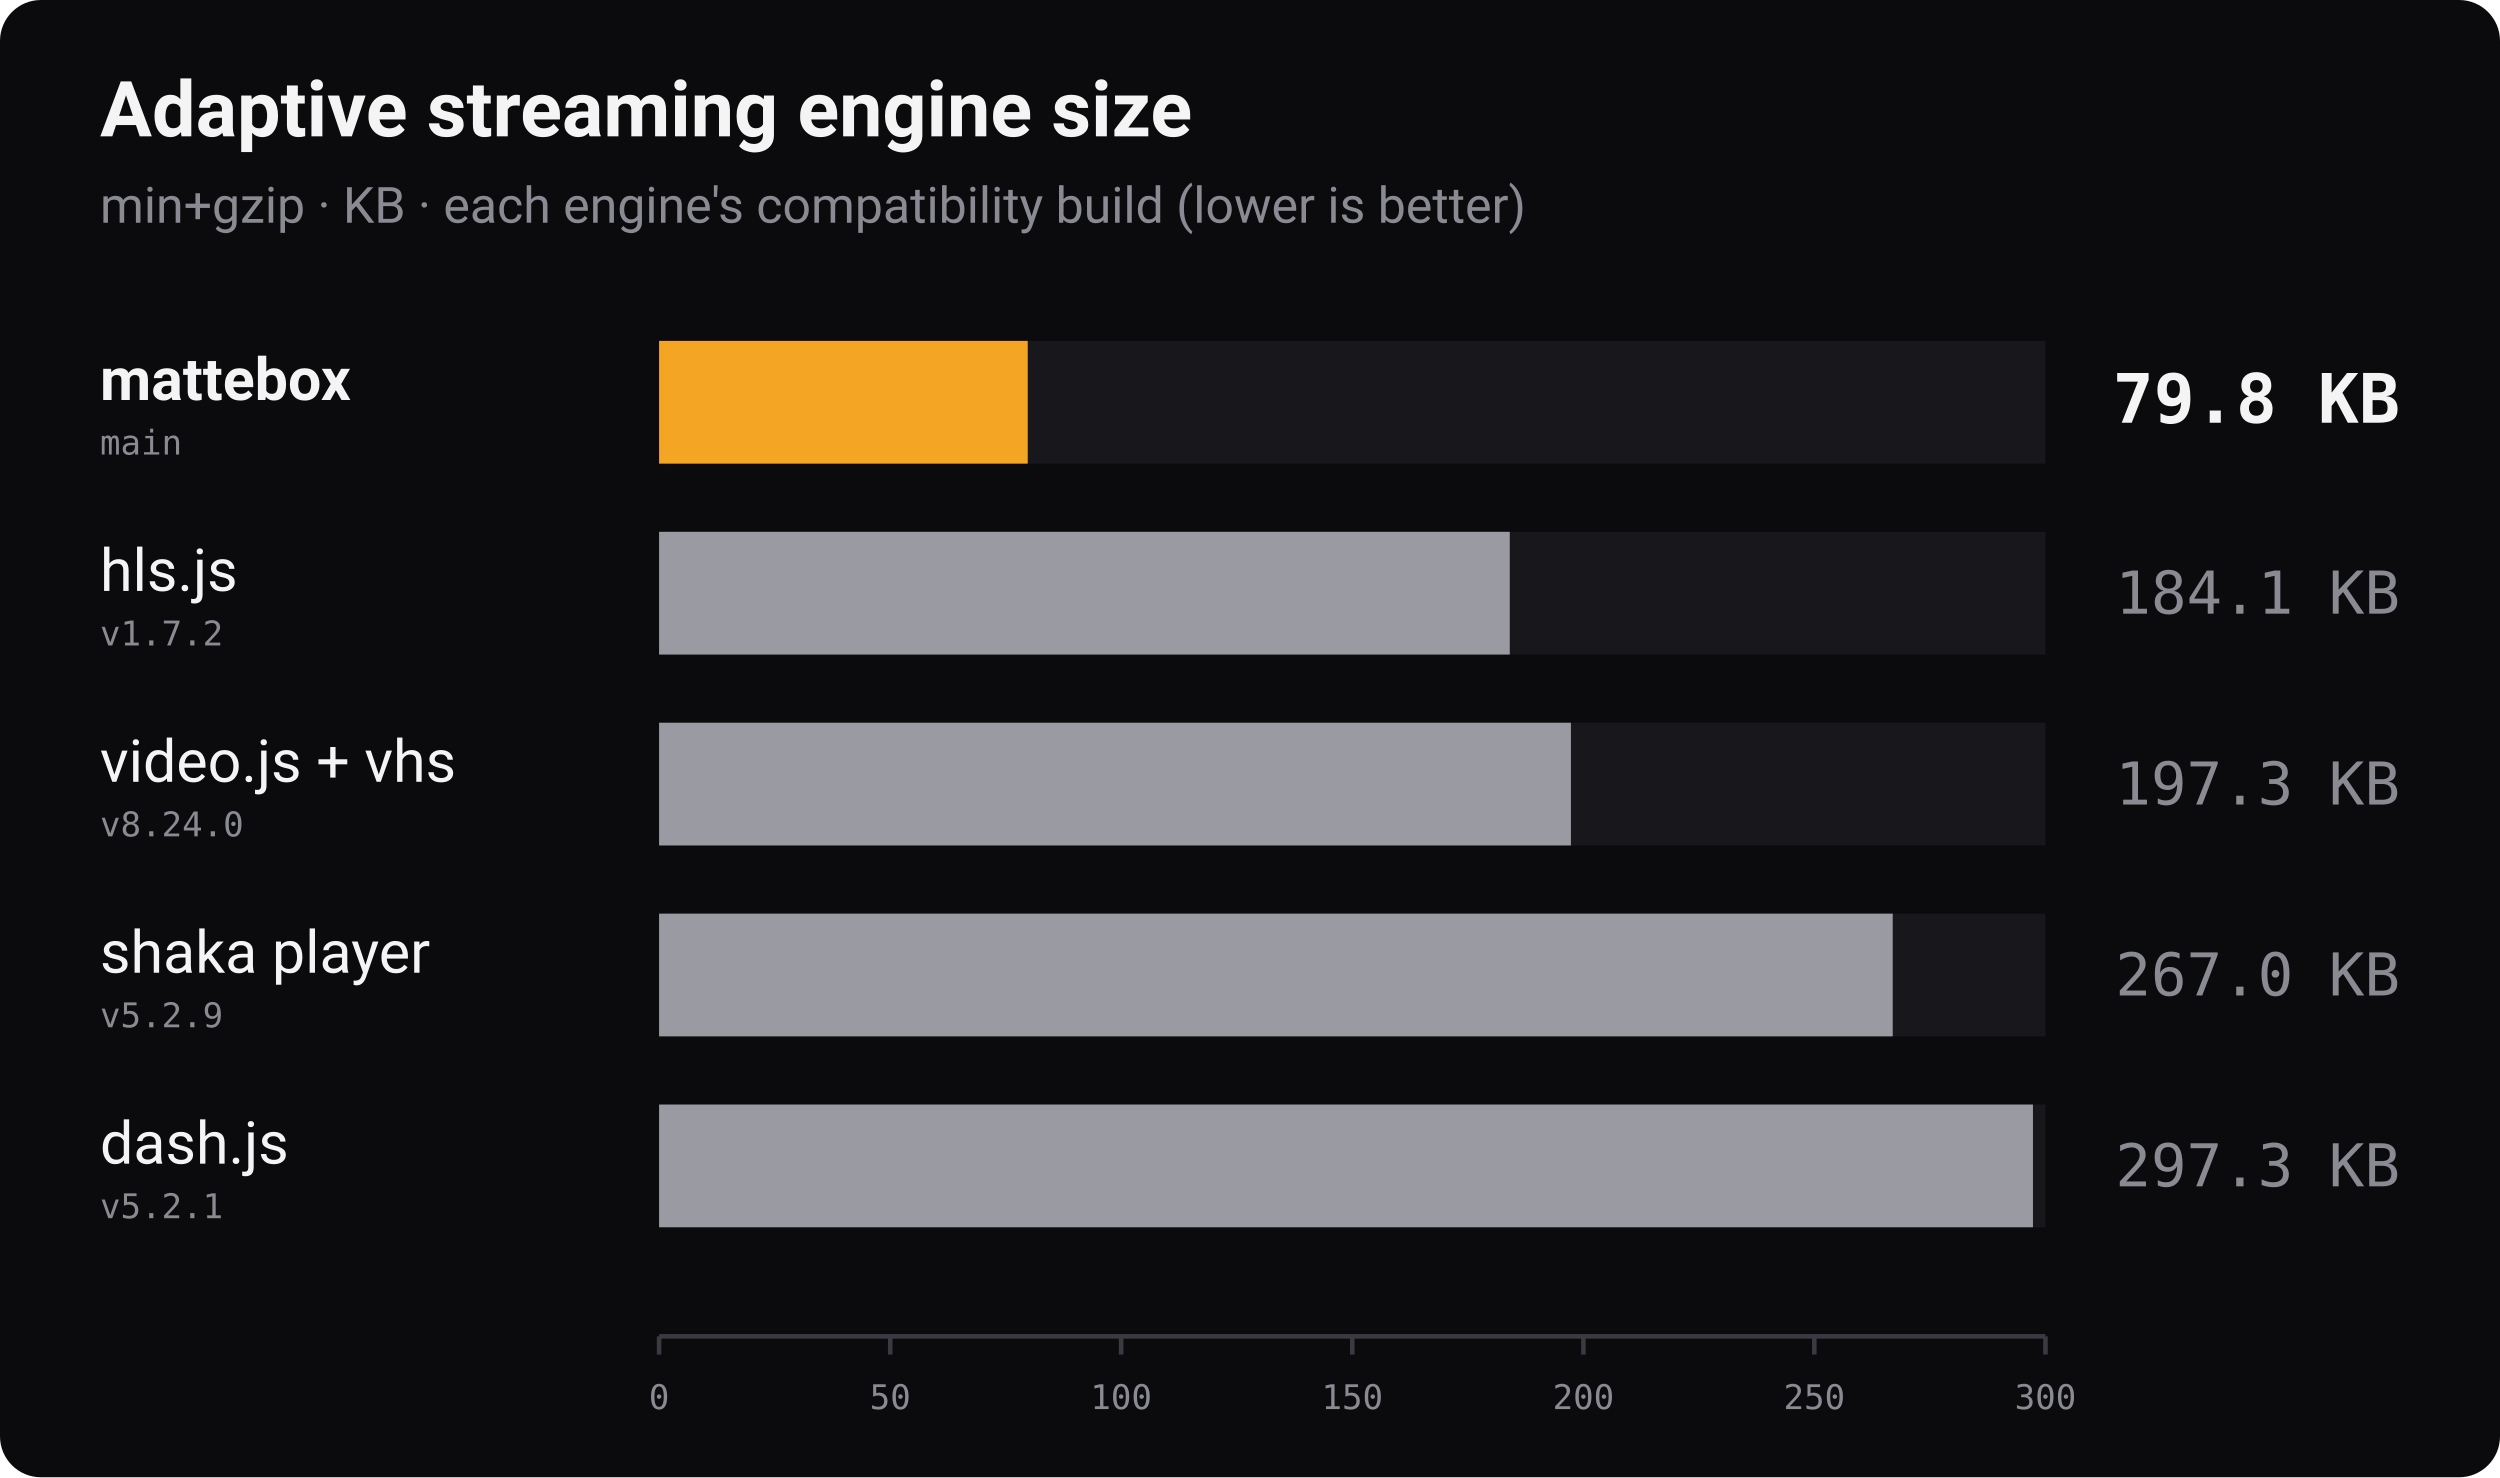
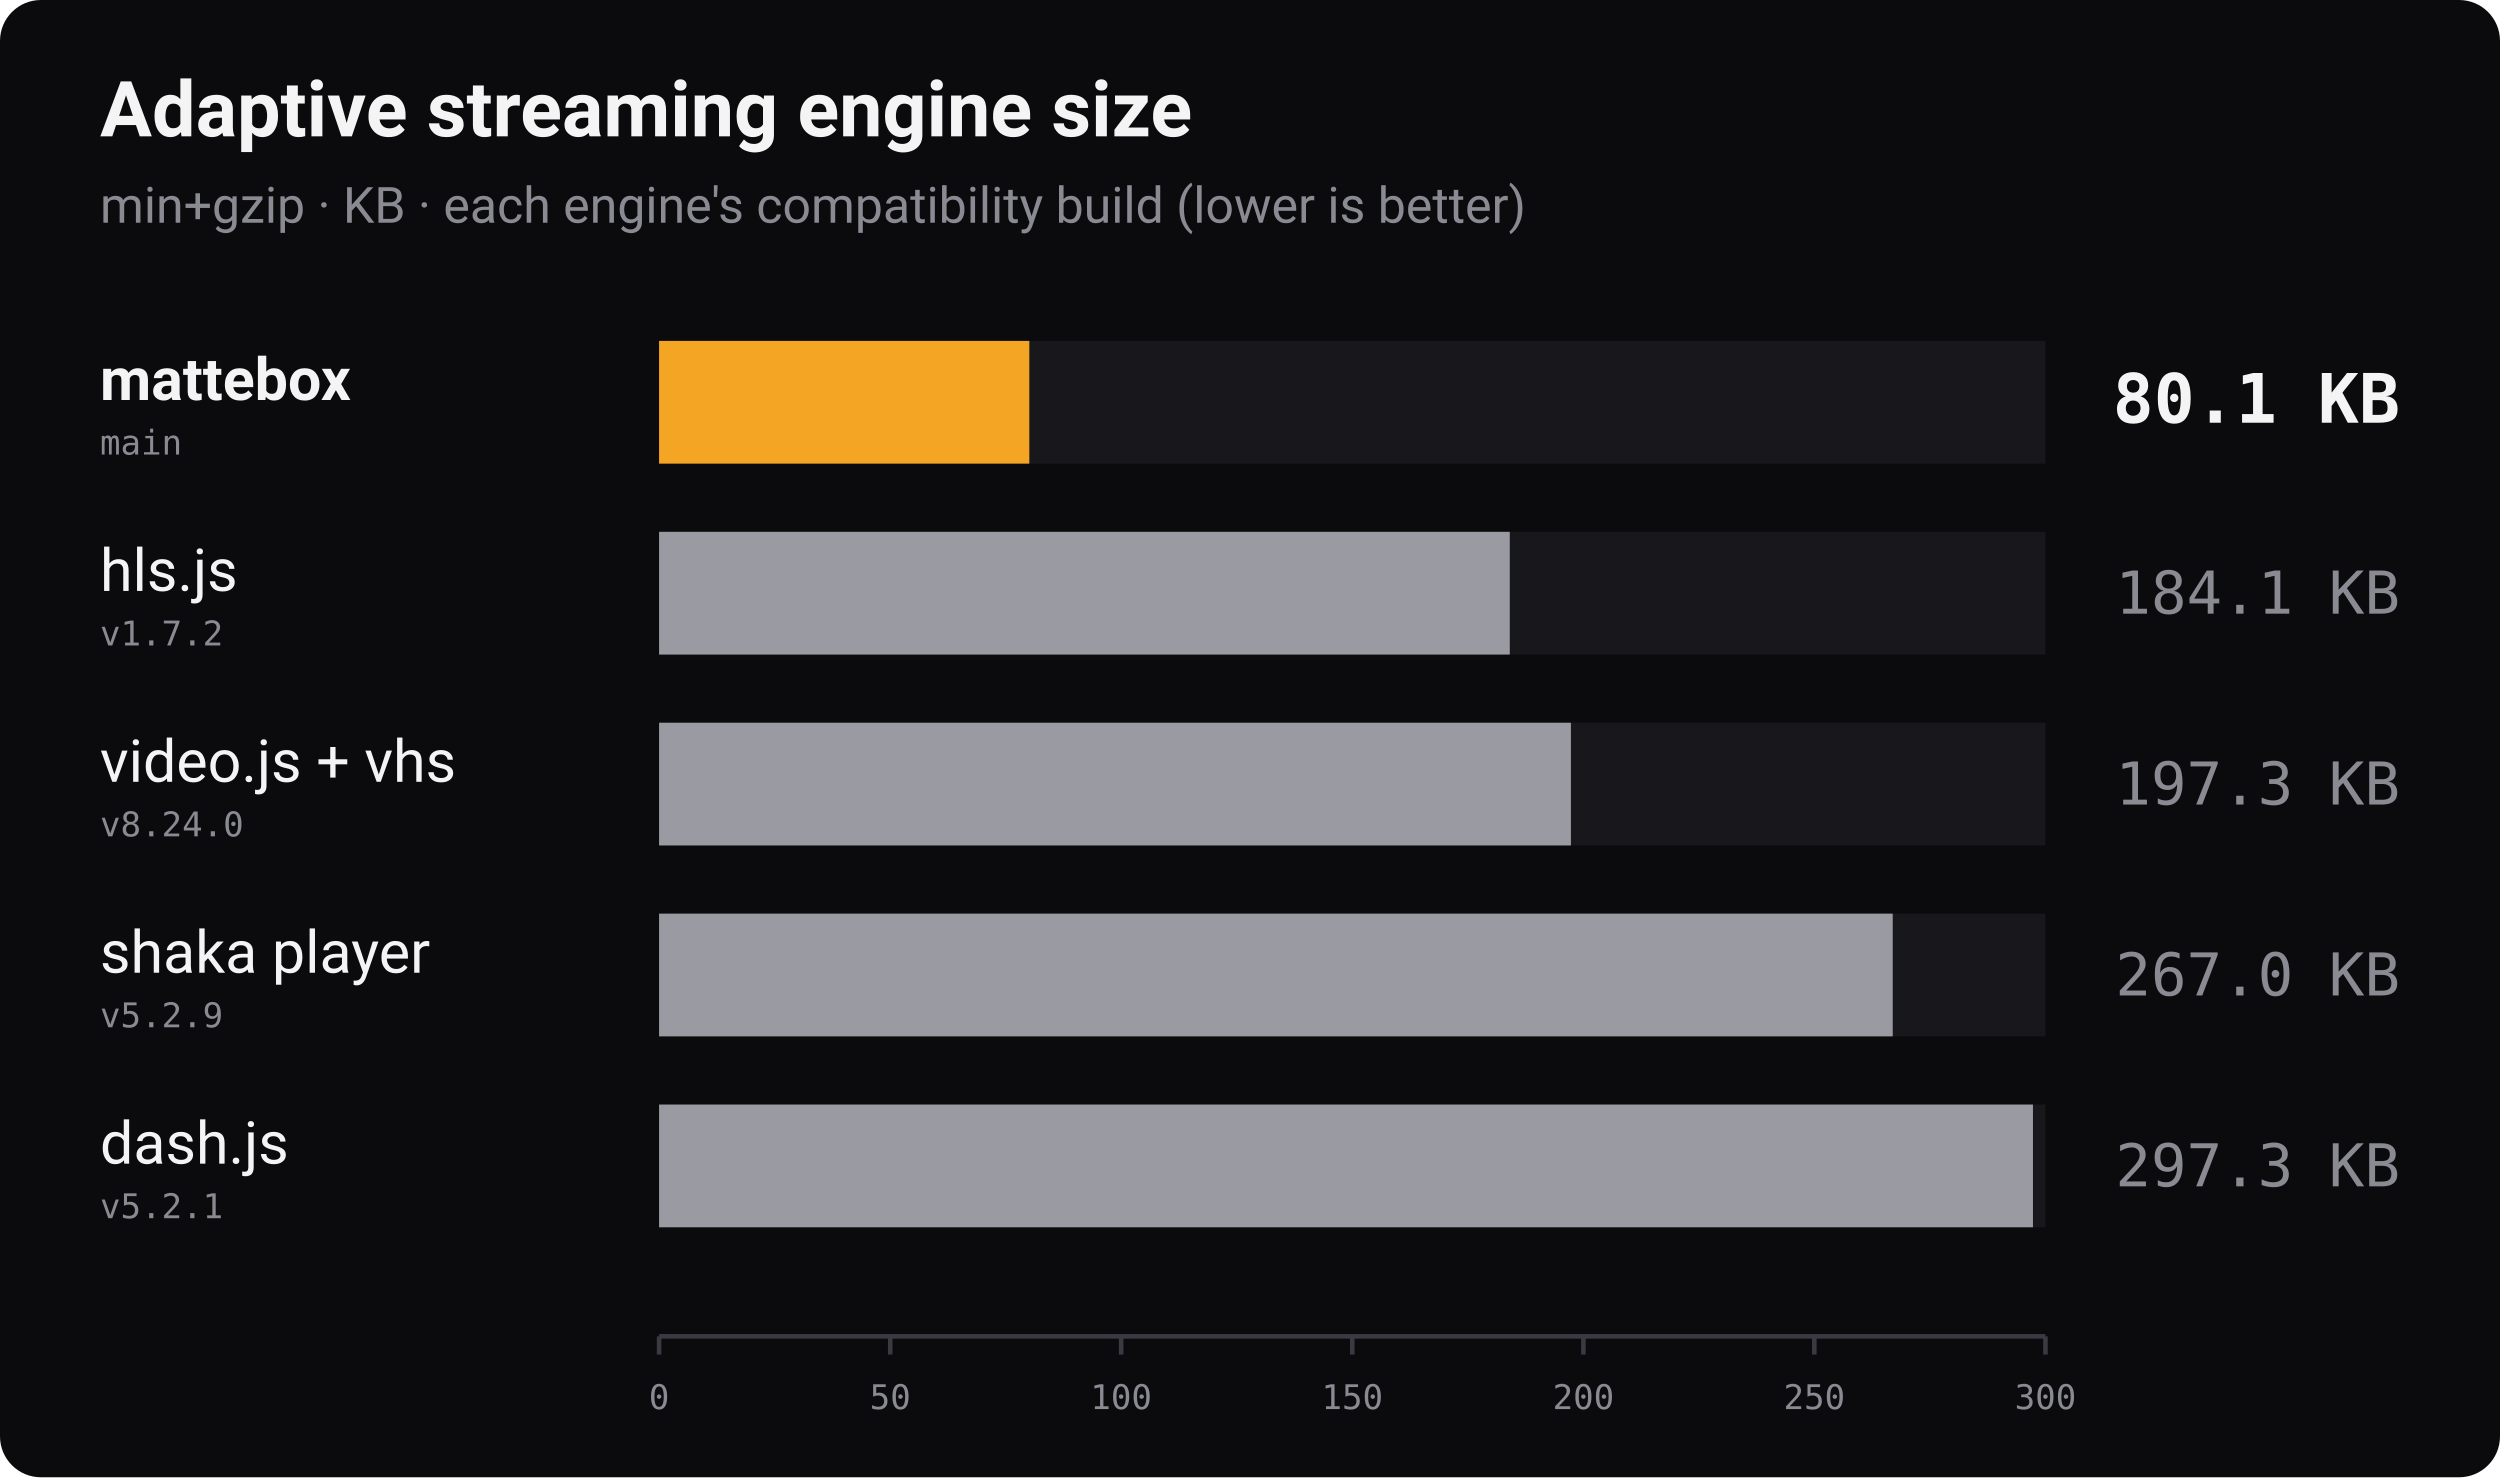
<svg xmlns="http://www.w3.org/2000/svg" width="1100" height="650" viewBox="0 0 1100 650" role="img" aria-label="Bundle size of adaptive streaming players, min+gzip, lower is better">
  <rect width="1100" height="650" rx="18" fill="#0b0b0d" />
  <text x="44" y="60" font-family="-apple-system, 'Segoe UI', Roboto, Helvetica, Arial, sans-serif" font-size="34" font-weight="700" fill="#f4f4f5">Adaptive streaming engine size</text>
  <text x="44" y="98" font-family="-apple-system, 'Segoe UI', Roboto, Helvetica, Arial, sans-serif" font-size="22" fill="#8a8a93">min+gzip · KB · each engine's compatibility build (lower is better)</text>
  <text x="44" y="176" font-family="-apple-system, 'Segoe UI', Roboto, Helvetica, Arial, sans-serif" font-size="26" font-weight="700" fill="#f4f4f5">mattebox</text>
  <text x="44" y="200" font-family="ui-monospace, 'SF Mono', Menlo, Consolas, monospace" font-size="15" fill="#8a8a93">main</text>
  <rect x="290" y="150" width="610" height="54" fill="#18181c" />
-   <rect x="290" y="150" width="162.2" height="54" fill="#f5a524" />
-   <text x="1056" y="186" text-anchor="end" font-family="ui-monospace, 'SF Mono', Menlo, Consolas, monospace" font-size="30" font-weight="700" fill="#f4f4f5">79.8 KB</text>
+   <rect x="290" y="150" width="162.9" height="54" fill="#f5a524" />
+   <text x="1056" y="186" text-anchor="end" font-family="ui-monospace, 'SF Mono', Menlo, Consolas, monospace" font-size="30" font-weight="700" fill="#f4f4f5">80.1 KB</text>
  <text x="44" y="260" font-family="-apple-system, 'Segoe UI', Roboto, Helvetica, Arial, sans-serif" font-size="26" font-weight="400" fill="#f4f4f5">hls.js</text>
  <text x="44" y="284" font-family="ui-monospace, 'SF Mono', Menlo, Consolas, monospace" font-size="15" fill="#8a8a93">v1.7.2</text>
  <rect x="290" y="234" width="610" height="54" fill="#18181c" />
  <rect x="290" y="234" width="374.3" height="54" fill="#9a9aa2" />
  <text x="1056" y="270" text-anchor="end" font-family="ui-monospace, 'SF Mono', Menlo, Consolas, monospace" font-size="26" font-weight="400" fill="#8a8a93">184.1 KB</text>
  <text x="44" y="344" font-family="-apple-system, 'Segoe UI', Roboto, Helvetica, Arial, sans-serif" font-size="26" font-weight="400" fill="#f4f4f5">video.js + vhs</text>
  <text x="44" y="368" font-family="ui-monospace, 'SF Mono', Menlo, Consolas, monospace" font-size="15" fill="#8a8a93">v8.24.0</text>
  <rect x="290" y="318" width="610" height="54" fill="#18181c" />
  <rect x="290" y="318" width="401.2" height="54" fill="#9a9aa2" />
  <text x="1056" y="354" text-anchor="end" font-family="ui-monospace, 'SF Mono', Menlo, Consolas, monospace" font-size="26" font-weight="400" fill="#8a8a93">197.3 KB</text>
  <text x="44" y="428" font-family="-apple-system, 'Segoe UI', Roboto, Helvetica, Arial, sans-serif" font-size="26" font-weight="400" fill="#f4f4f5">shaka player</text>
  <text x="44" y="452" font-family="ui-monospace, 'SF Mono', Menlo, Consolas, monospace" font-size="15" fill="#8a8a93">v5.2.9</text>
  <rect x="290" y="402" width="610" height="54" fill="#18181c" />
  <rect x="290" y="402" width="542.8" height="54" fill="#9a9aa2" />
  <text x="1056" y="438" text-anchor="end" font-family="ui-monospace, 'SF Mono', Menlo, Consolas, monospace" font-size="26" font-weight="400" fill="#8a8a93">267.0 KB</text>
  <text x="44" y="512" font-family="-apple-system, 'Segoe UI', Roboto, Helvetica, Arial, sans-serif" font-size="26" font-weight="400" fill="#f4f4f5">dash.js</text>
  <text x="44" y="536" font-family="ui-monospace, 'SF Mono', Menlo, Consolas, monospace" font-size="15" fill="#8a8a93">v5.2.1</text>
  <rect x="290" y="486" width="610" height="54" fill="#18181c" />
  <rect x="290" y="486" width="604.5" height="54" fill="#9a9aa2" />
  <text x="1056" y="522" text-anchor="end" font-family="ui-monospace, 'SF Mono', Menlo, Consolas, monospace" font-size="26" font-weight="400" fill="#8a8a93">297.3 KB</text>
  <line x1="290" y1="588" x2="900" y2="588" stroke="#3a3a42" stroke-width="2" />
  <line x1="290.0" y1="588" x2="290.0" y2="596" stroke="#3a3a42" stroke-width="2" />
  <text x="290.0" y="620" text-anchor="middle" font-family="ui-monospace, 'SF Mono', Menlo, Consolas, monospace" font-size="15" fill="#8a8a93">0</text>
  <line x1="391.7" y1="588" x2="391.7" y2="596" stroke="#3a3a42" stroke-width="2" />
  <text x="391.7" y="620" text-anchor="middle" font-family="ui-monospace, 'SF Mono', Menlo, Consolas, monospace" font-size="15" fill="#8a8a93">50</text>
  <line x1="493.3" y1="588" x2="493.3" y2="596" stroke="#3a3a42" stroke-width="2" />
  <text x="493.3" y="620" text-anchor="middle" font-family="ui-monospace, 'SF Mono', Menlo, Consolas, monospace" font-size="15" fill="#8a8a93">100</text>
  <line x1="595.0" y1="588" x2="595.0" y2="596" stroke="#3a3a42" stroke-width="2" />
  <text x="595.0" y="620" text-anchor="middle" font-family="ui-monospace, 'SF Mono', Menlo, Consolas, monospace" font-size="15" fill="#8a8a93">150</text>
  <line x1="696.7" y1="588" x2="696.7" y2="596" stroke="#3a3a42" stroke-width="2" />
  <text x="696.7" y="620" text-anchor="middle" font-family="ui-monospace, 'SF Mono', Menlo, Consolas, monospace" font-size="15" fill="#8a8a93">200</text>
  <line x1="798.3" y1="588" x2="798.3" y2="596" stroke="#3a3a42" stroke-width="2" />
  <text x="798.3" y="620" text-anchor="middle" font-family="ui-monospace, 'SF Mono', Menlo, Consolas, monospace" font-size="15" fill="#8a8a93">250</text>
  <line x1="900.0" y1="588" x2="900.0" y2="596" stroke="#3a3a42" stroke-width="2" />
  <text x="900.0" y="620" text-anchor="middle" font-family="ui-monospace, 'SF Mono', Menlo, Consolas, monospace" font-size="15" fill="#8a8a93">300</text>
</svg>
